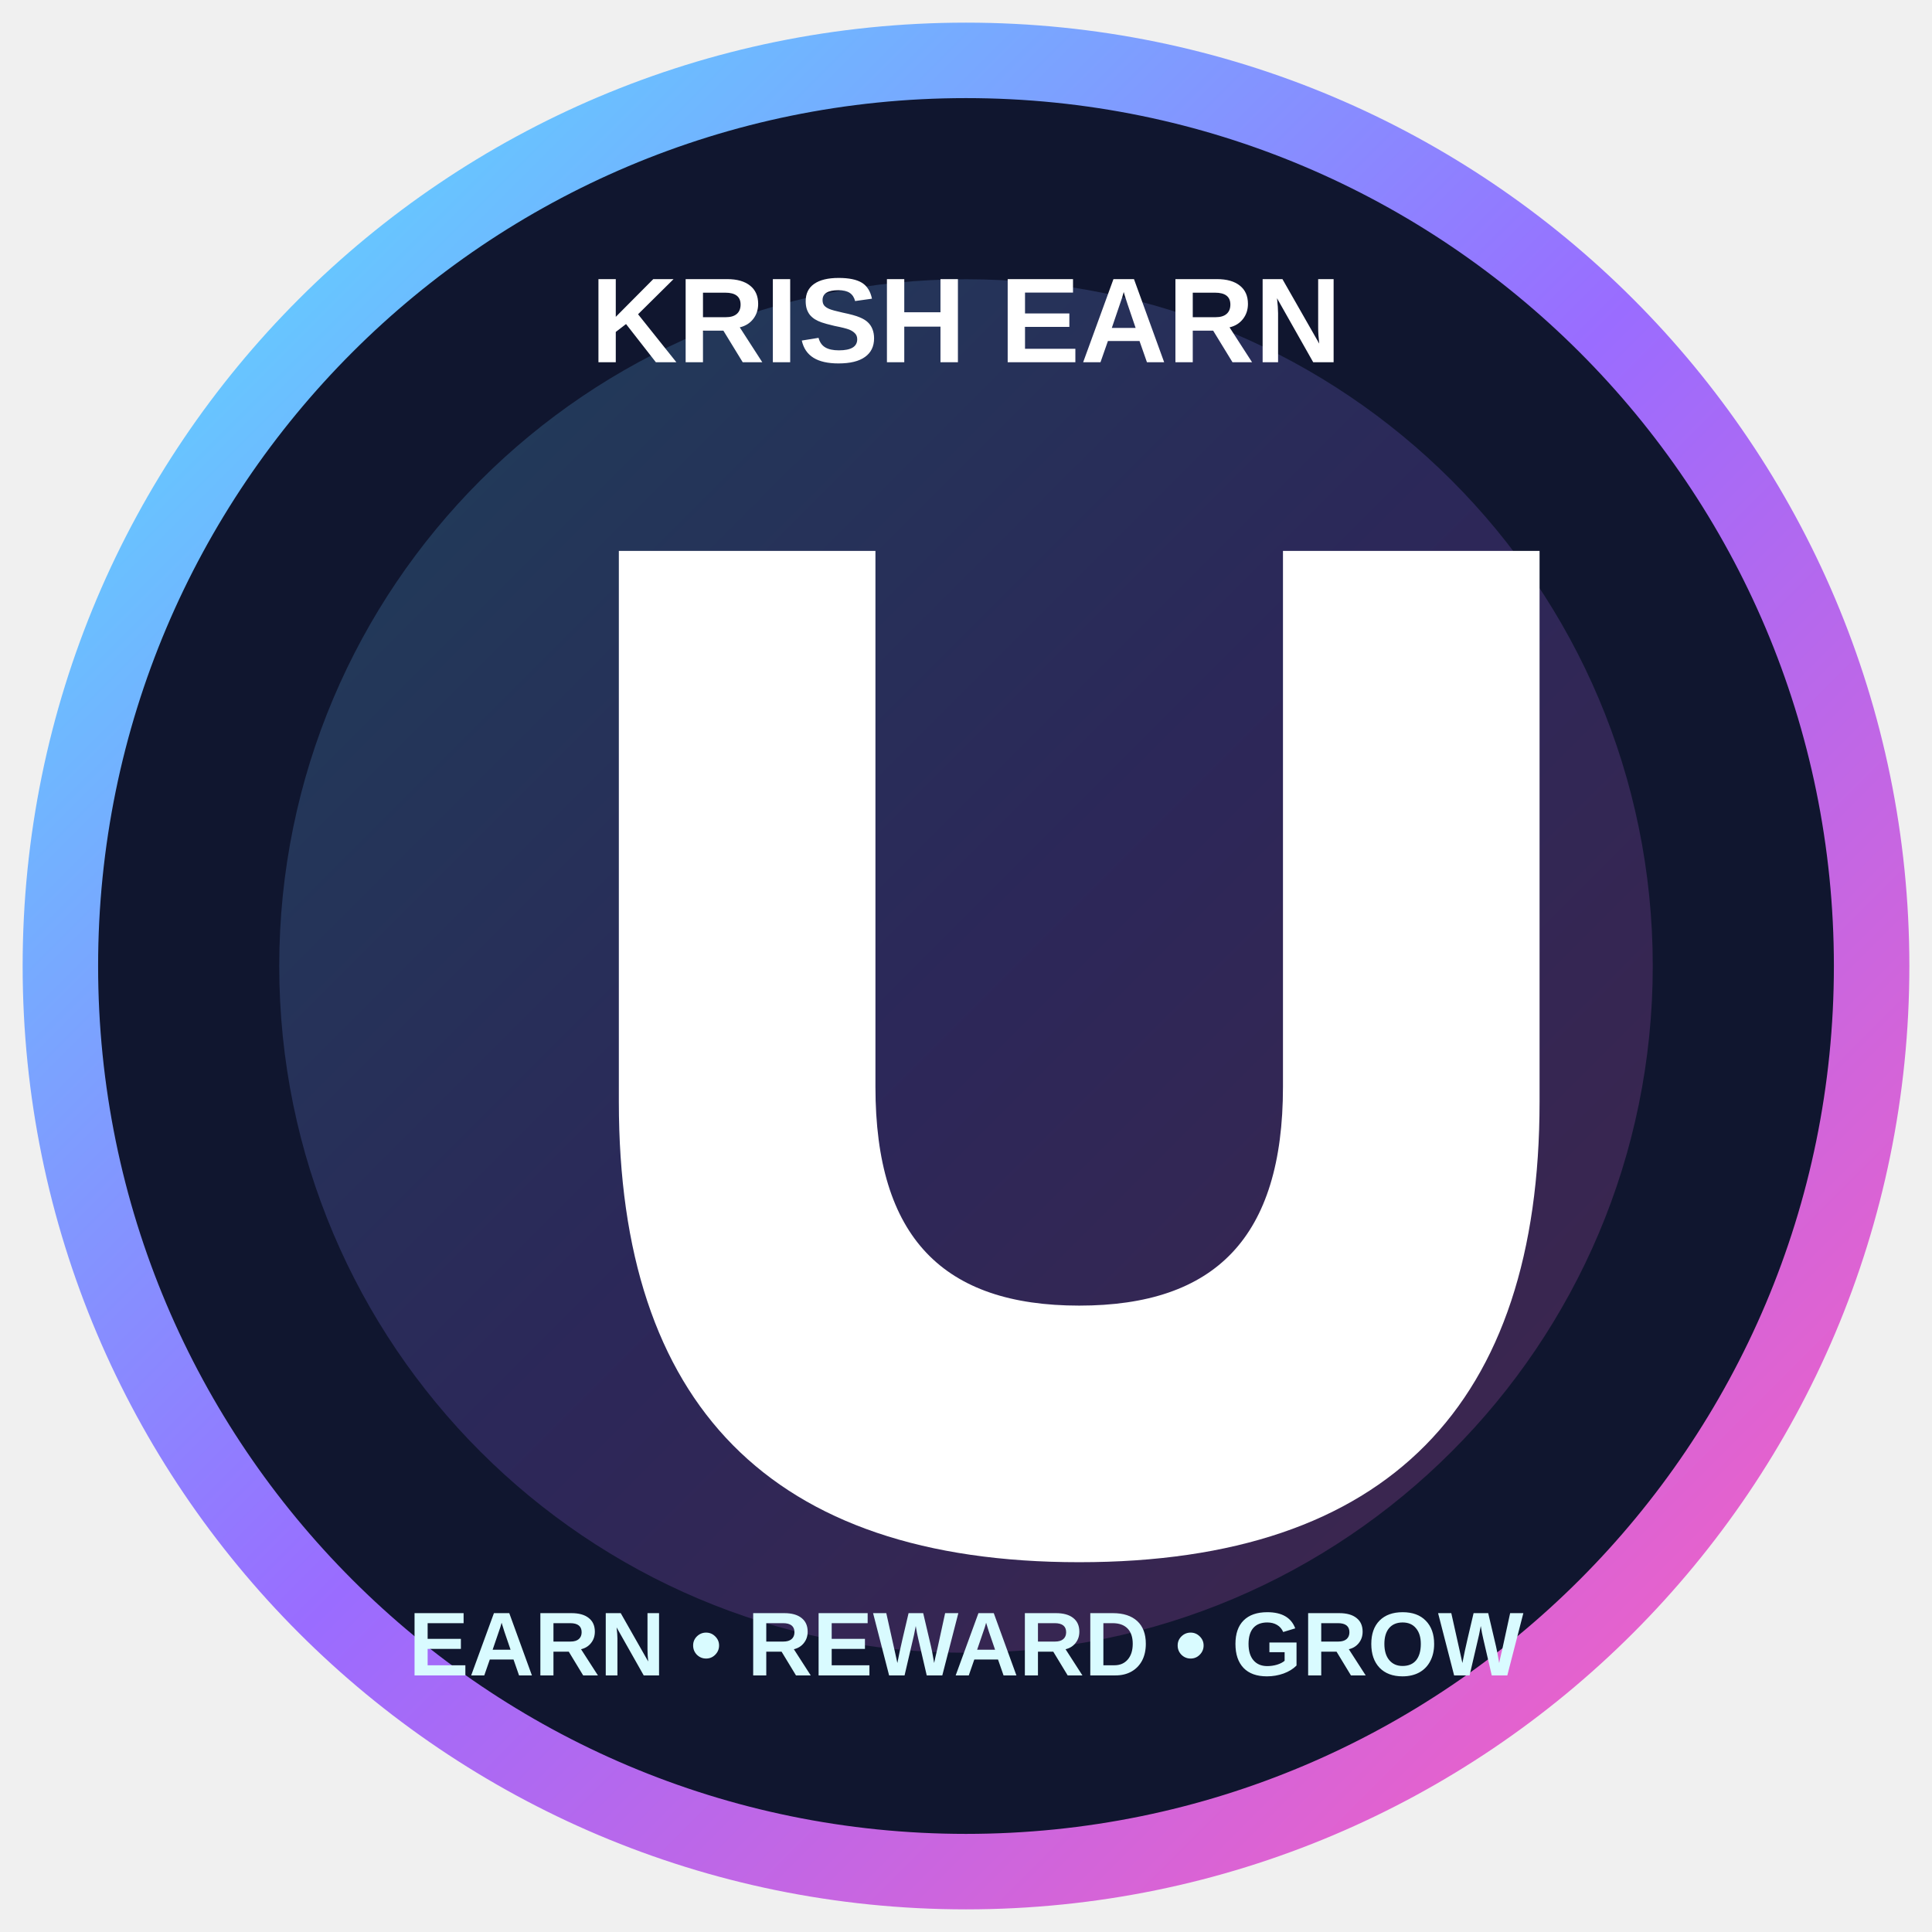
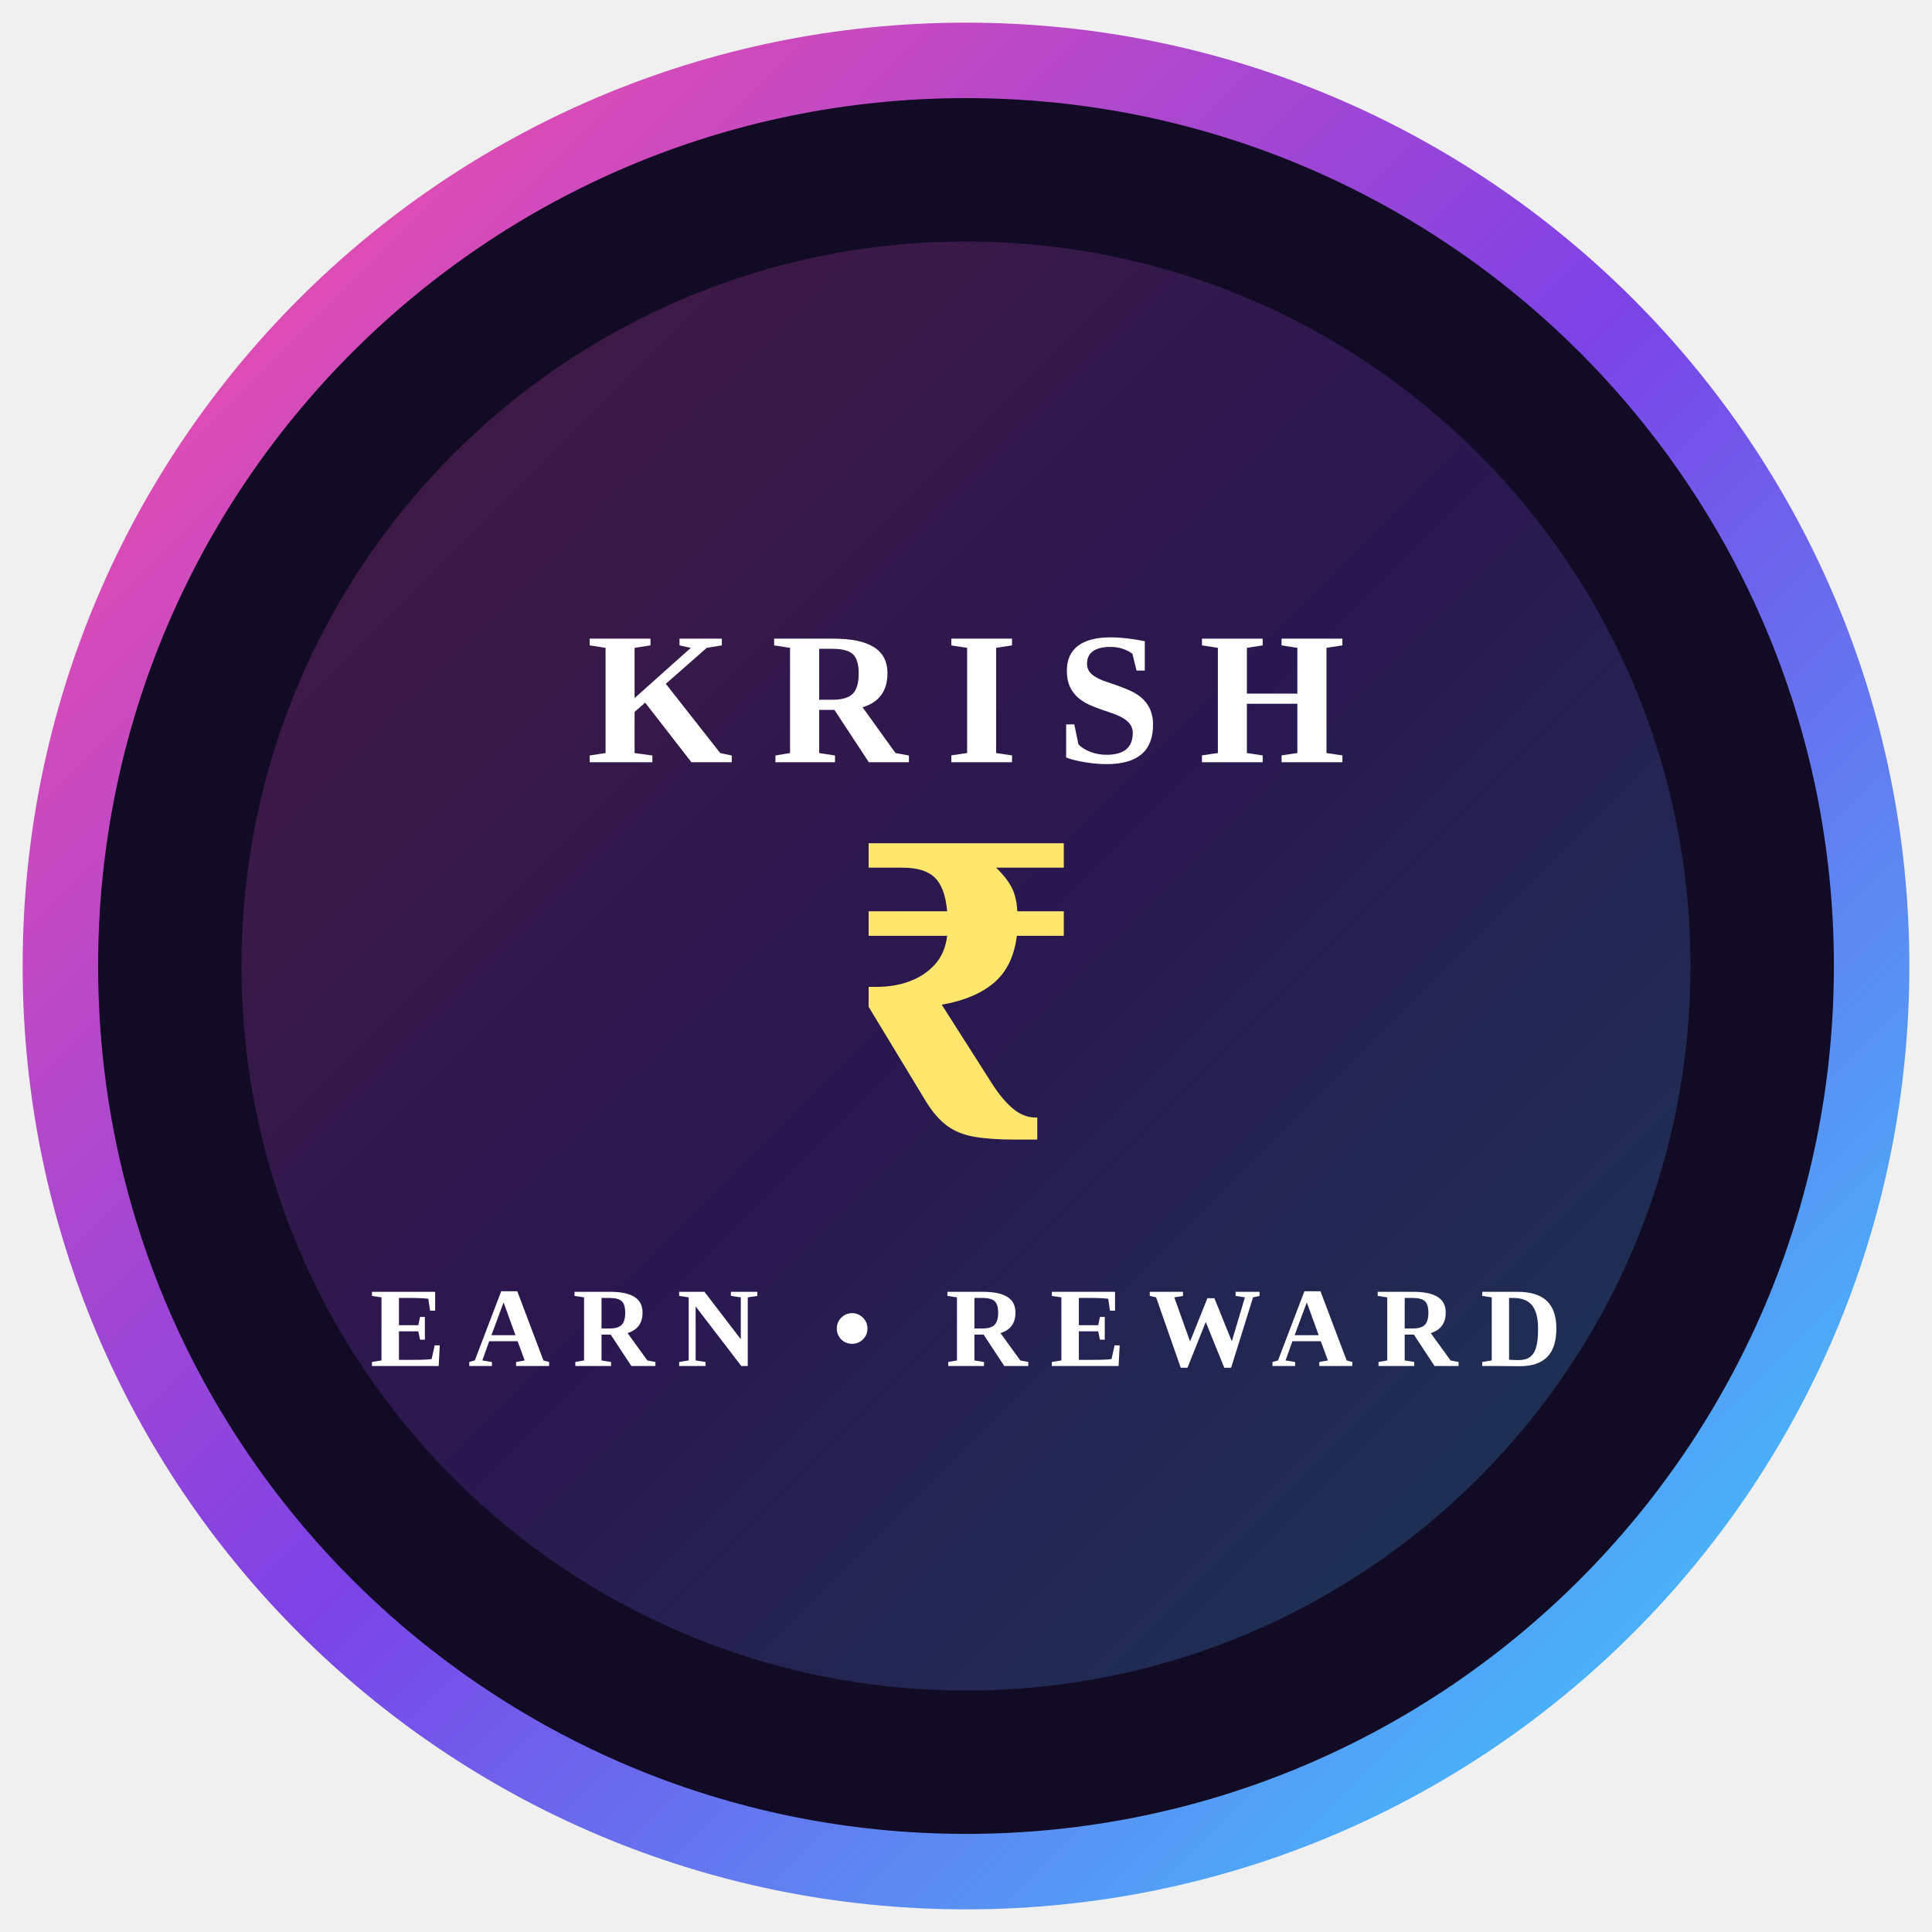
<svg xmlns="http://www.w3.org/2000/svg" viewBox="0 0 256 256">
  <defs>
    <linearGradient id="g" x1="0" y1="0" x2="1" y2="1">
-       <stop stop-color="#55e5ff" />
-       <stop offset=".5" stop-color="#9a6cff" />
-       <stop offset="1" stop-color="#ff5ebc" />
+       <stop stop-color="#ff4fa3" />
+       <stop offset=".5" stop-color="#7b43e6" />
+       <stop offset="1" stop-color="#39d8ff" />
    </linearGradient>
  </defs>
-   <circle cx="128" cy="128" r="120" fill="#10162f" stroke="url(#g)" stroke-width="10" />
-   <circle cx="128" cy="128" r="91" fill="url(#g)" opacity=".2" />
-   <path d="M82 73h34v71c0 20 9 29 27 29 18 0 27-9 27-29V73h34v73c0 40-20 61-61 61s-61-21-61-61V73z" fill="white" />
-   <text x="128" y="48" fill="white" font-size="16" font-family="Arial" font-weight="900" text-anchor="middle">KRISH EARN</text>
-   <text x="128" y="222" fill="#d9fbff" font-size="12" font-family="Arial" font-weight="700" text-anchor="middle">EARN • REWARD • GROW</text>
+   <circle cx="128" cy="128" r="120" fill="#120b25" stroke="url(#g)" stroke-width="10" />
+   <circle cx="128" cy="128" r="96" fill="url(#g)" opacity=".22" />
+   <text x="128" y="101" text-anchor="middle" fill="#fff" font-size="25" font-weight="900" letter-spacing="5">KRISH</text>
+   <text x="128" y="151" text-anchor="middle" fill="#ffe66d" font-size="55" font-weight="900">₹</text>
+   <text x="128" y="181" text-anchor="middle" fill="#fff" font-size="15" font-weight="800" letter-spacing="3">EARN • REWARD</text>
</svg>
